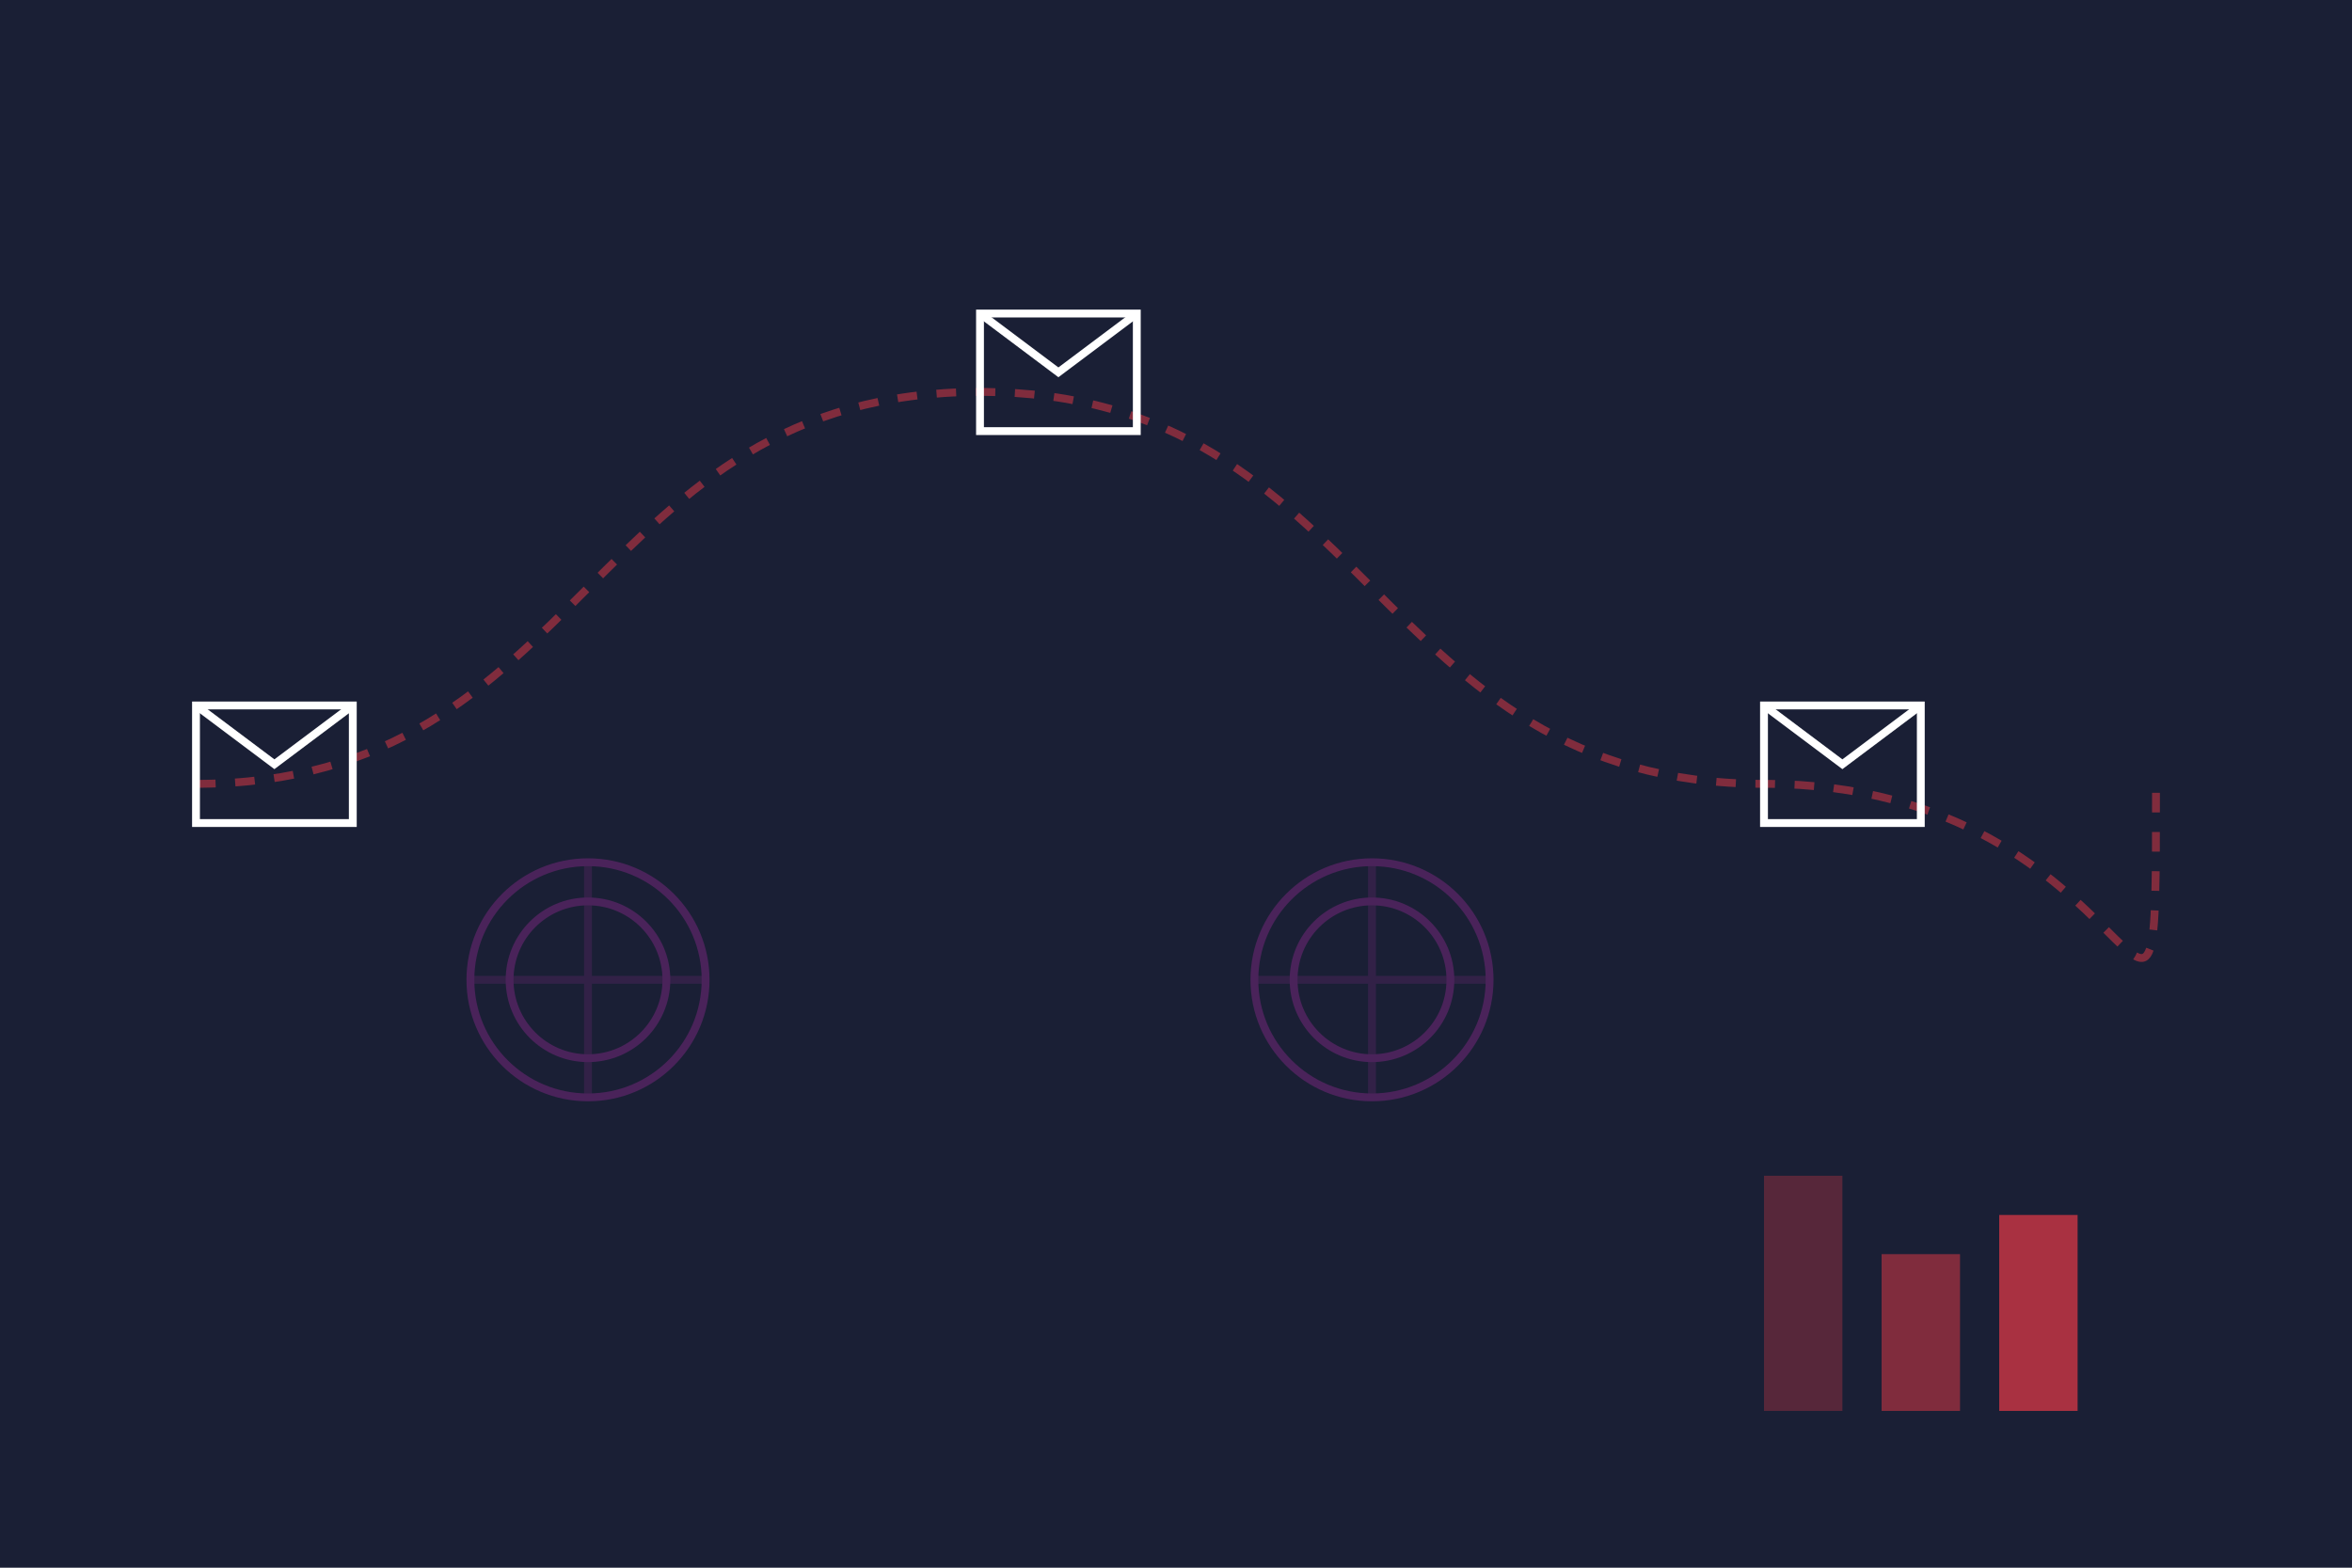
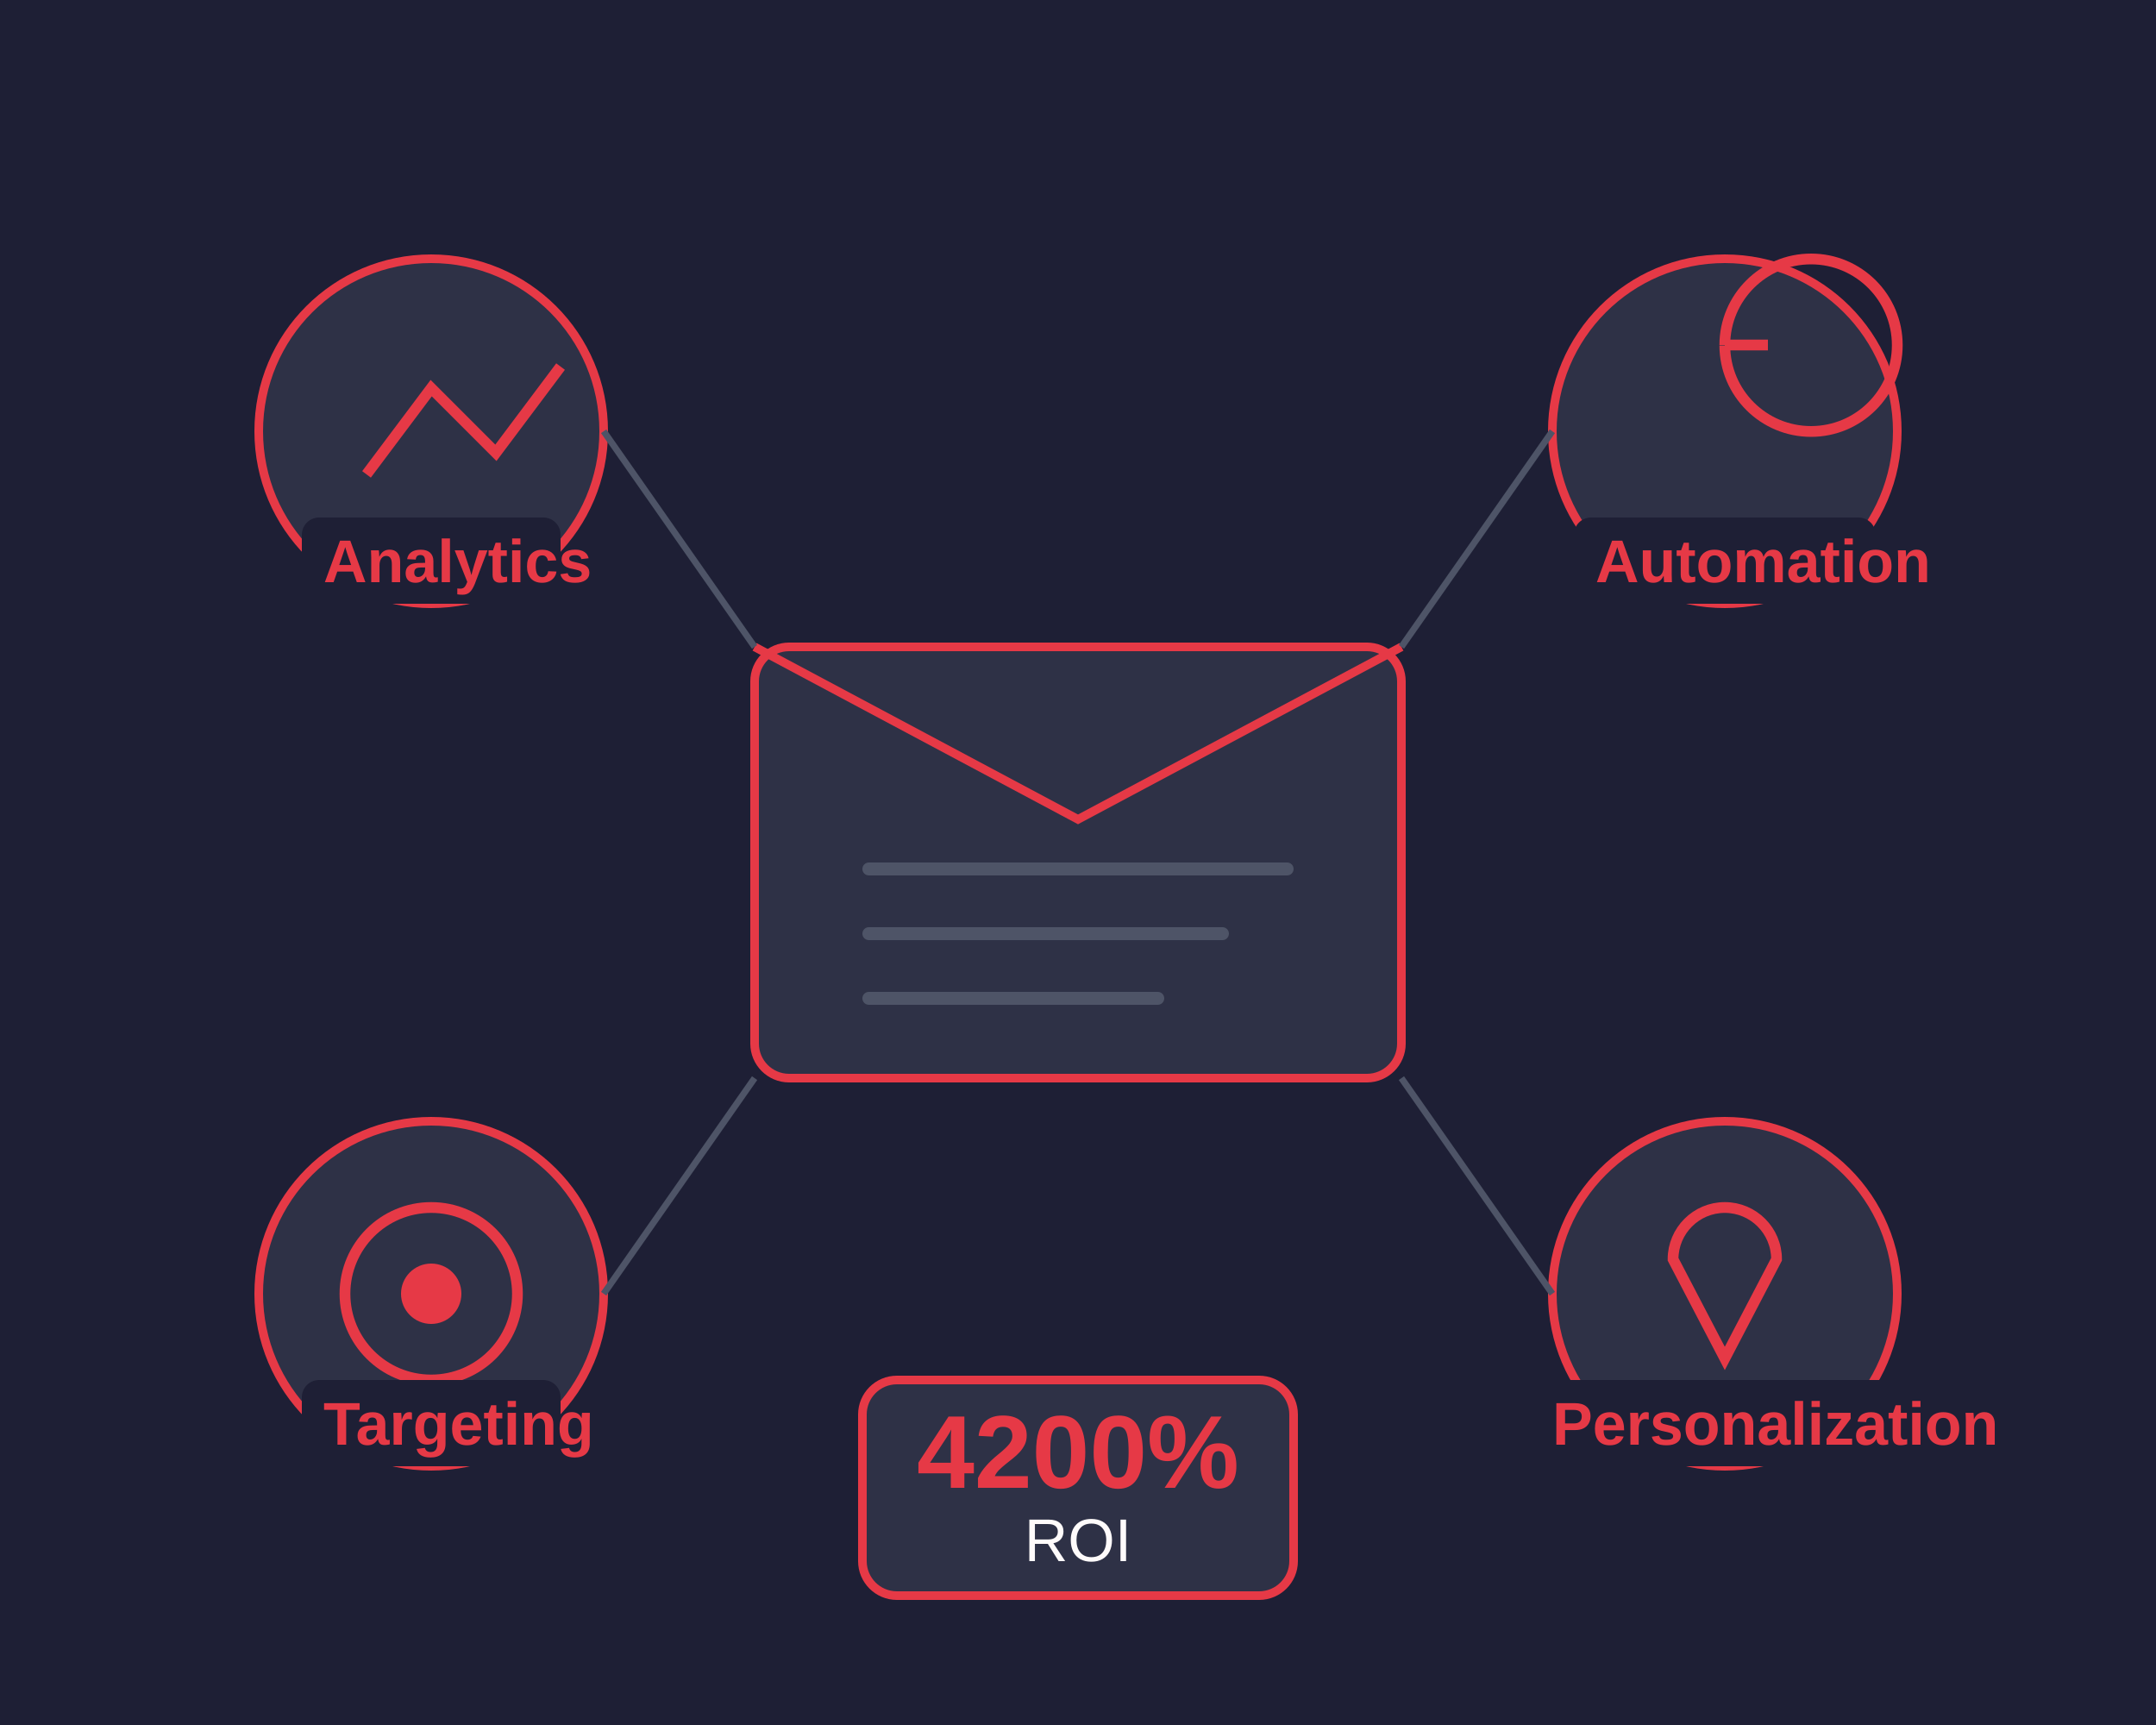
- <svg xmlns="http://www.w3.org/2000/svg" width="600" height="400" viewBox="0 0 600 400">
-   <rect x="0" y="0" width="600" height="400" fill="#1A1F35" />
-   <g fill="none" stroke="#E63946" stroke-width="2">
-     <path d="M50,200 C150,200 150,100 250,100 S350,200 450,200 S550,300 550,200" stroke-dasharray="5,5" opacity="0.5" />
-     <g transform="translate(50,180)">
-       <rect x="0" y="0" width="40" height="30" stroke="#FFFFFF" />
-       <path d="M0,0 L20,15 L40,0" stroke="#FFFFFF" />
-     </g>
-     <g transform="translate(250,80)">
-       <rect x="0" y="0" width="40" height="30" stroke="#FFFFFF" />
-       <path d="M0,0 L20,15 L40,0" stroke="#FFFFFF" />
-     </g>
-     <g transform="translate(450,180)">
-       <rect x="0" y="0" width="40" height="30" stroke="#FFFFFF" />
-       <path d="M0,0 L20,15 L40,0" stroke="#FFFFFF" />
+ <svg xmlns="http://www.w3.org/2000/svg" width="500" height="400" viewBox="0 0 500 400" fill="none">
+   <rect width="500" height="400" fill="#1A1F35" />
+   <g transform="translate(175, 150)">
+     <rect x="0" y="0" width="150" height="100" rx="8" fill="#2A3146" stroke="#E63946" stroke-width="2" />
+     <path d="M0,0 L75,40 L150,0" stroke="#E63946" stroke-width="2" fill="none" />
+     <g transform="translate(25, 35)">
+       <rect x="0" y="15" width="100" height="3" rx="1.5" fill="#4A5568" />
+       <rect x="0" y="30" width="85" height="3" rx="1.5" fill="#4A5568" />
+       <rect x="0" y="45" width="70" height="3" rx="1.5" fill="#4A5568" />
    </g>
  </g>
-   <g transform="translate(150,250)">
-     <circle cx="0" cy="0" r="30" fill="none" stroke="#4A235A" stroke-width="2" />
-     <circle cx="0" cy="0" r="20" fill="none" stroke="#4A235A" stroke-width="2" />
-     <path d="M-30,0 L30,0 M0,-30 L0,30" stroke="#4A235A" stroke-width="2" opacity="0.5" />
+   <g>
+     <g transform="translate(100, 100)">
+       <circle cx="0" cy="0" r="40" fill="#2A3146" stroke="#E63946" stroke-width="2" />
+       <path d="M-15,10 L0,-10 L15,5 L30,-15" stroke="#E63946" stroke-width="2.5" fill="none" />
+       <rect x="-30" y="20" width="60" height="20" fill="#1A1F35" rx="4" />
+       <text x="-25" y="35" fill="#E63946" font-size="14" font-family="Arial, sans-serif" font-weight="bold">Analytics</text>
+     </g>
+     <g transform="translate(400, 100)">
+       <circle cx="0" cy="0" r="40" fill="#2A3146" stroke="#E63946" stroke-width="2" />
+       <path d="M0,-20 A20 20 0 1 1 0 -19.9" stroke="#E63946" stroke-width="2.5" fill="none" />
+       <path d="M0,-20 L10,-20" stroke="#E63946" stroke-width="2.5" />
+       <rect x="-35" y="20" width="70" height="20" fill="#1A1F35" rx="4" />
+       <text x="-30" y="35" fill="#E63946" font-size="14" font-family="Arial, sans-serif" font-weight="bold">Automation</text>
+     </g>
+     <g transform="translate(100, 300)">
+       <circle cx="0" cy="0" r="40" fill="#2A3146" stroke="#E63946" stroke-width="2" />
+       <circle cx="0" cy="0" r="20" stroke="#E63946" stroke-width="2.5" fill="none" />
+       <circle cx="0" cy="0" r="7" fill="#E63946" />
+       <rect x="-30" y="20" width="60" height="20" fill="#1A1F35" rx="4" />
+       <text x="-25" y="35" fill="#E63946" font-size="14" font-family="Arial, sans-serif" font-weight="bold">Targeting</text>
+     </g>
+     <g transform="translate(400, 300)">
+       <circle cx="0" cy="0" r="40" fill="#2A3146" stroke="#E63946" stroke-width="2" />
+       <path d="M-12,-8 A12 12 0 1 1 12,-8 L0,15 Z" stroke="#E63946" stroke-width="2.5" fill="none" />
+       <rect x="-45" y="20" width="90" height="20" fill="#1A1F35" rx="4" />
+       <text x="-40" y="35" fill="#E63946" font-size="14" font-family="Arial, sans-serif" font-weight="bold">Personalization</text>
+     </g>
  </g>
-   <g transform="translate(350,250)">
-     <circle cx="0" cy="0" r="30" fill="none" stroke="#4A235A" stroke-width="2" />
-     <circle cx="0" cy="0" r="20" fill="none" stroke="#4A235A" stroke-width="2" />
-     <path d="M-30,0 L30,0 M0,-30 L0,30" stroke="#4A235A" stroke-width="2" opacity="0.5" />
+   <g stroke="#4A5568" stroke-width="1.5">
+     <line x1="140" y1="100" x2="175" y2="150" />
+     <line x1="360" y1="100" x2="325" y2="150" />
+     <line x1="140" y1="300" x2="175" y2="250" />
+     <line x1="360" y1="300" x2="325" y2="250" />
  </g>
-   <g transform="translate(450,300)">
-     <rect x="0" y="0" width="20" height="60" fill="#E63946" opacity="0.3" />
-     <rect x="30" y="20" width="20" height="40" fill="#E63946" opacity="0.5" />
-     <rect x="60" y="10" width="20" height="50" fill="#E63946" opacity="0.7" />
+   <g>
+     <rect x="200" y="320" width="100" height="50" fill="#2A3146" rx="8" stroke="#E63946" stroke-width="2" />
+     <text x="250" y="345" fill="#E63946" font-size="24" font-family="Arial, sans-serif" font-weight="bold" text-anchor="middle">4200%</text>
+     <text x="250" y="362" fill="#ffffff" font-size="14" font-family="Arial, sans-serif" text-anchor="middle">ROI</text>
  </g>
+   <rect width="500" height="400" fill="url(#gradient)" fill-opacity="0.1" />
+   <defs>
+     <linearGradient id="gradient" x1="0" y1="0" x2="500" y2="400">
+       <stop offset="0%" stop-color="#E63946" stop-opacity="0.2" />
+       <stop offset="100%" stop-color="#1A1F35" stop-opacity="0" />
+     </linearGradient>
+   </defs>
</svg>
